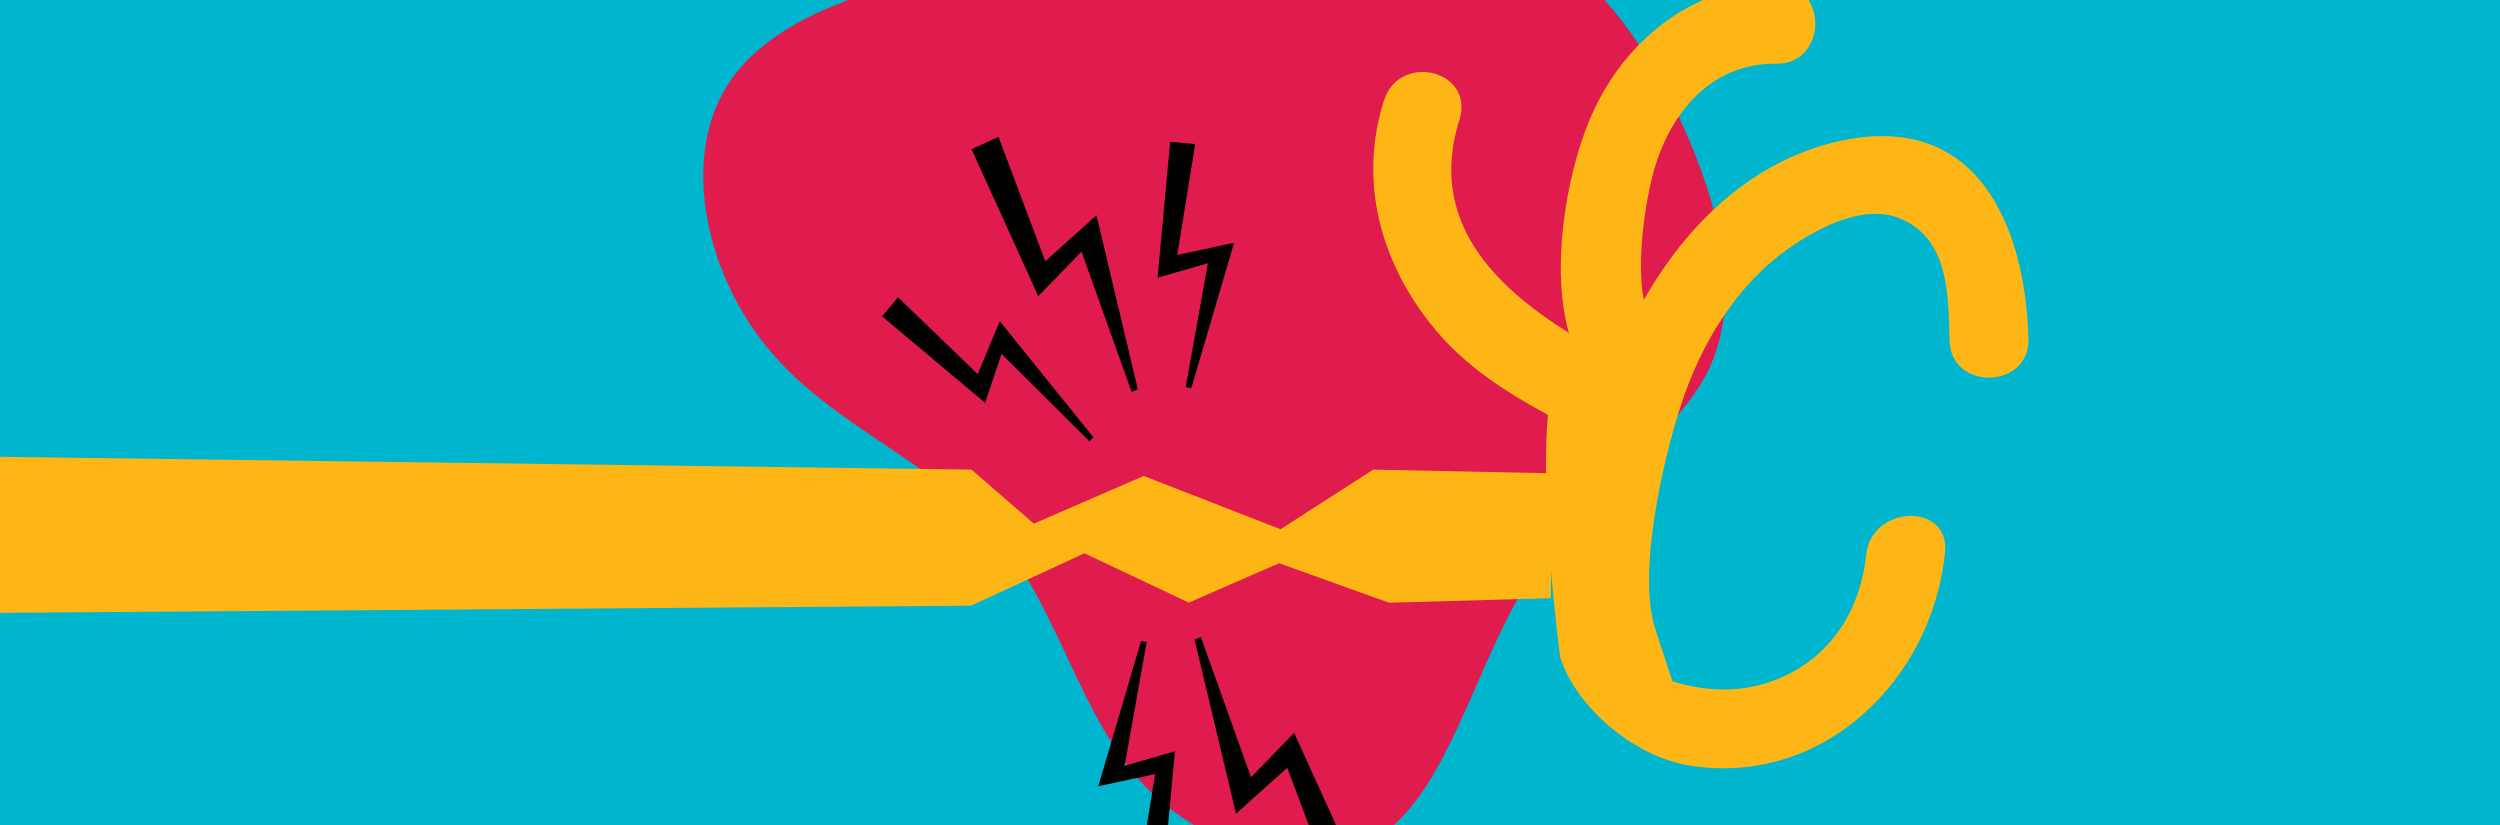
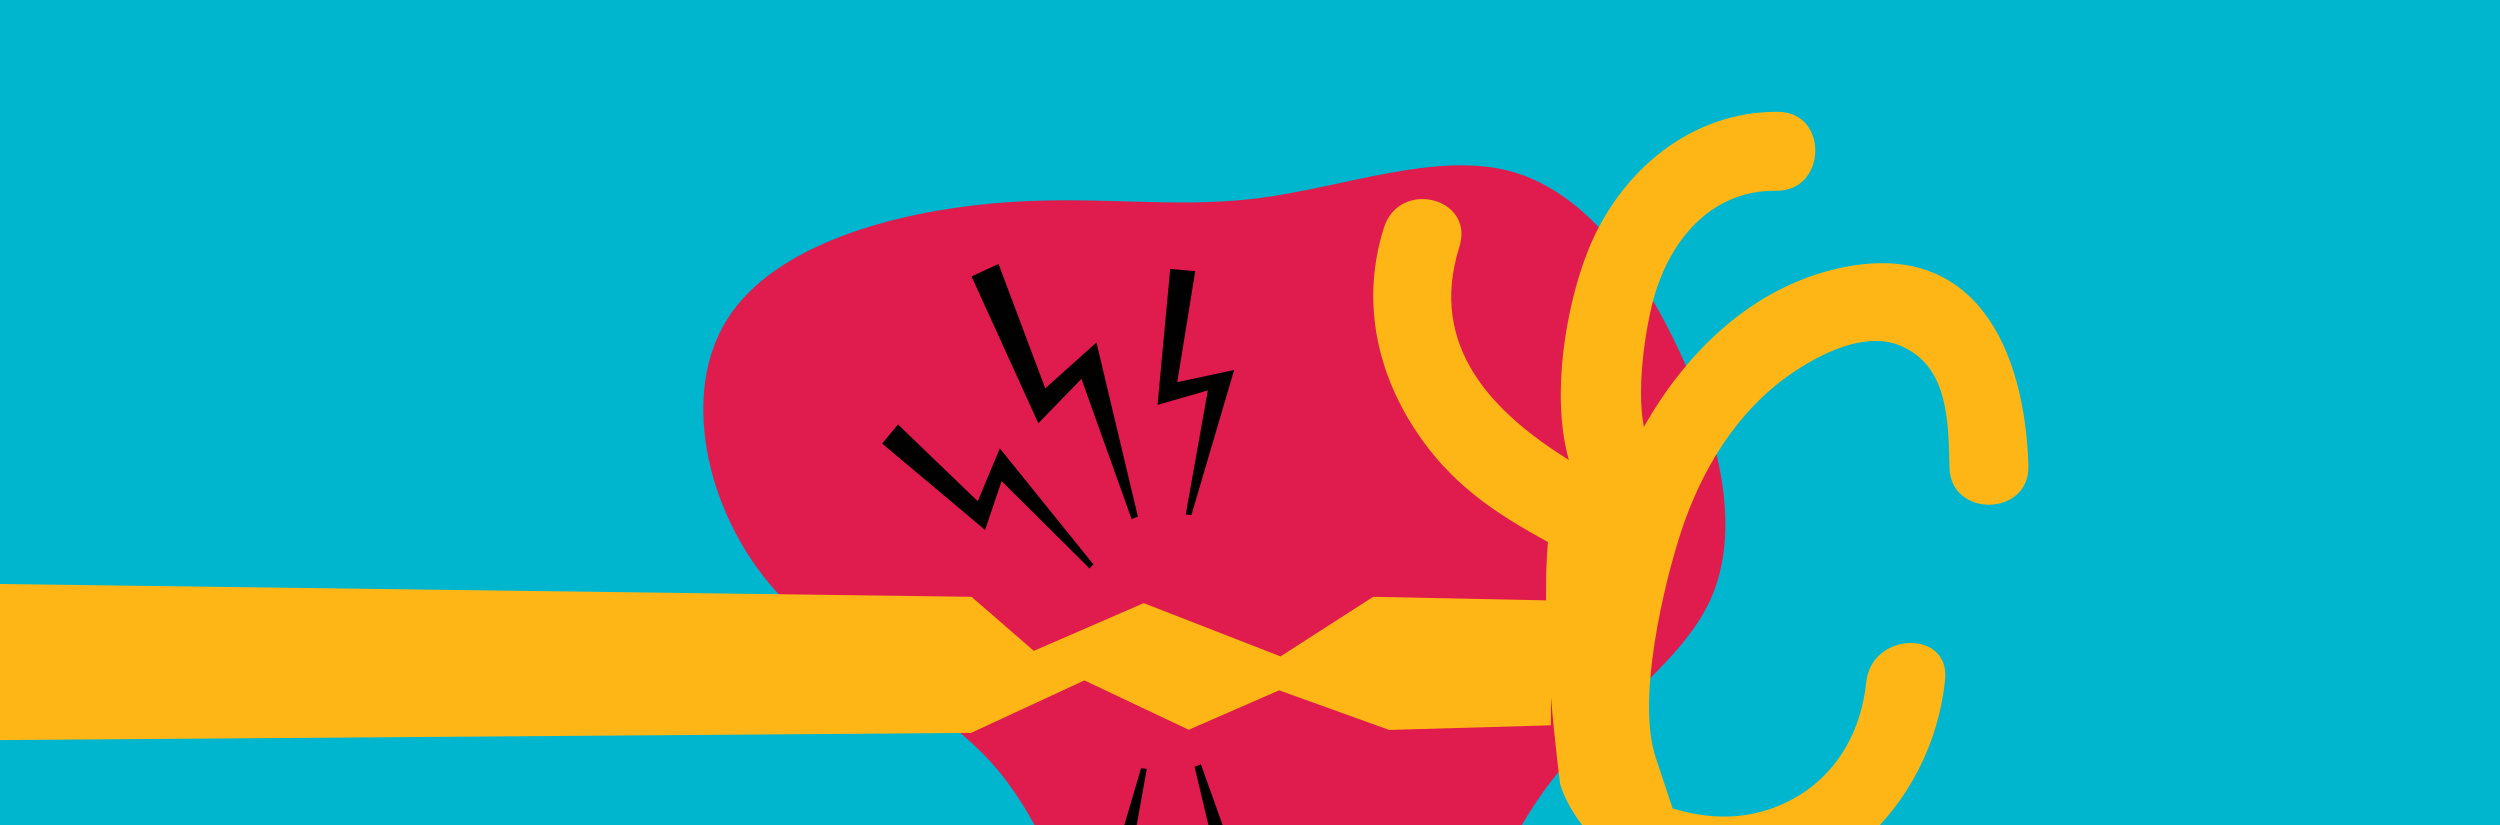
- <svg xmlns="http://www.w3.org/2000/svg" version="1.1" x="0px" y="0px" viewBox="0 0 1966 648" style="enable-background:new 0 0 1966 648;" xml:space="preserve">
-   <style type="text/css">
- 	.st0{fill:#00B6CF;}
- 	.st1{fill:#C09C55;}
- 	.st2{fill:#FDB615;}
- 	.st3{fill:#5E54A4;}
- 	.st4{fill:#DF1C4D;}
- 	.st5{fill:#4C4D4D;}
- 	.st6{fill:#7D7D7D;}
- 	.st7{fill:#4F3613;}
- 	.st8{fill:#010101;}
- 	.st9{fill:#B1E1EB;}
- 	.st10{fill:#60CAE6;}
- 	.st11{clip-path:url(#SVGID_2_);fill:#FFFFFF;}
- 	.st12{clip-path:url(#SVGID_4_);fill:#FFFFFF;}
- 	.st13{clip-path:url(#SVGID_6_);fill:#FFFFFF;}
- 	.st14{clip-path:url(#SVGID_8_);fill:#FFFFFF;}
- 	.st15{clip-path:url(#SVGID_10_);fill:#FFFFFF;}
- 	.st16{clip-path:url(#SVGID_12_);fill:#FFFFFF;}
- 	.st17{clip-path:url(#SVGID_14_);fill:#FFFFFF;}
- 	.st18{clip-path:url(#SVGID_16_);fill:#FFFFFF;}
- 	.st19{clip-path:url(#SVGID_18_);fill:#FFFFFF;}
- 	.st20{fill:#FFFFFF;}
- 	.st21{clip-path:url(#SVGID_20_);fill:#4C4D4D;}
- 	.st22{fill:#CCCBCA;}
- 	.st23{fill:#1D2959;}
- 	.st24{fill:none;stroke:#000000;stroke-width:8;stroke-linecap:round;stroke-linejoin:round;stroke-miterlimit:10;}
- 	.st25{clip-path:url(#SVGID_22_);}
- 	.st26{fill:#F8971D;}
- 	.st27{clip-path:url(#SVGID_22_);fill:#DF1C4D;}
- 	.st28{clip-path:url(#SVGID_22_);fill:#5E54A4;}
- 	.st29{clip-path:url(#SVGID_24_);}
- 	.st30{clip-path:url(#SVGID_24_);fill:#F8971D;}
- 	.st31{fill:#2CBAA8;}
- 	.st32{clip-path:url(#SVGID_24_);fill:#DF1C4D;}
- 	.st33{fill:#009444;}
- 	.st34{fill:#8DC63F;}
- 	.st35{fill-rule:evenodd;clip-rule:evenodd;fill:#FDB615;}
- 	.st36{clip-path:url(#SVGID_26_);}
- 	.st37{clip-path:url(#SVGID_26_);fill:#00B6CF;}
- 	.st38{clip-path:url(#SVGID_28_);}
- 	.st39{clip-path:url(#SVGID_28_);fill:#FDB615;}
- 	.st40{fill:#00B6CF;stroke:#00B6CF;stroke-width:20;stroke-linecap:round;stroke-miterlimit:10;}
- 	.st41{fill:#F78F1E;}
- 	.st42{fill:none;stroke:#DF1C4D;stroke-miterlimit:10;}
- 	.st43{fill:#00A9BF;}
- 	.st44{fill:#058FB3;}
- 	.st45{fill:#FDF391;}
- 	.st46{fill:#C1D730;}
- 	.st47{fill:#FCEC13;}
- 	.st48{fill:#FBD81C;}
- 	.st49{fill:#11AE55;}
- 	.st50{fill:#0FA84C;}
- 	.st51{fill:#EC5283;}
- 	.st52{fill:#EF3F3B;}
- 	.st53{fill:#F04B39;}
- 	.st54{fill:#D9E25A;}
- 	.st55{fill:#F99D2B;}
- 	.st56{fill:#FCD502;}
- 	.st57{fill:#EE5963;}
- 	.st58{fill:#65CBE6;}
- </style>
-   <g id="Layer_1">
-     <rect x="-72" y="-70.9" class="st0" width="2103.6" height="784.4" />
+ <svg xmlns="http://www.w3.org/2000/svg" viewBox="0 0 1966 648">
+   <defs>
+     <style>.cls-1{fill:#00b6cf;}.cls-2{fill:#df1c4d;}.cls-3{fill:#fdb615;}.cls-4{fill:#010101;}</style>
+   </defs>
+   <g id="Layer_1" data-name="Layer 1">
+     <rect class="cls-1" x="-72" y="-70.86" width="2103.63" height="784.35" />
  </g>
-   <g id="_x30_1_x5F_RUBBLE">
- </g>
-   <g id="_x30_2_x5F_COUGHING">
- </g>
-   <g id="_x30_3_x5F_THIRSTY">
- </g>
-   <g id="_x30_4_x5F_HUNGRY">
- </g>
-   <g id="_x30_5_x5F_FIRSTAID">
-     <g transform="translate(300,300)">
-       <path class="st4" d="M887.9-348.9c58.4,15.9,102.3,76.1,133.2,142.7c30.9,66.4,48.9,139.3,23.6,194.7    c-25.5,55.4-94.3,93.2-138.8,161.6c-44.7,68.2-65,166.8-117.7,205.1c-52.7,38.2-137.7,15.9-188.6-37.9    c-50.7-53.9-67.3-139.1-115.7-196.3c-48.4-57-128.8-85.7-178.8-145.6c-50.2-59.8-70-150.6-32.9-208.6    c37-58.2,130.7-83.6,208.8-90.6c77.9-7,140,4.5,207.7-3.9C756.3-336.2,829.4-364.8,887.9-348.9z" />
-     </g>
-     <path class="st2" d="M1302.2,496.2c-15.6-45.5,6.4-137,19.7-177.6c15.8-48.3,43.3-94.6,86.2-124.3c22.8-15.8,58-33.8,85.6-22.7   c39.6,15.9,38.4,61.7,39.4,96.4c1.2,39.6,63.2,38.2,62.1-1.7c-2.7-90.4-41.1-179.6-149.4-155.2c-67.7,15.2-119.2,65-153.1,124.8   c-6.6-34.2,2.8-86.2,9.4-106.7c14.1-44.3,46.1-79.6,94.7-79.1c39.9,0.5,41.5-61.6,1.7-62.1c-68-0.8-124.5,46.2-149.6,109   c-17,42.5-29.7,113.2-15.1,164.8c-58.6-36.7-111.2-88.1-86.1-167.7c12.2-38.7-47.2-53.5-59.4-14.9c-17.7,56.1-6.2,111.3,24.2,158.2   c27.9,42.9,63,66,104.8,88.9c-6.4,71.1,9.6,190.6,9.6,190.6c11.7,37.3,56.5,78.2,102.7,85.3c104.2,16,189.6-67.3,200-167.5   c4.1-39.9-57.9-38-62.1,1.7c-3.7,36-20.4,69-52.7,89.1c-29.9,18.1-63.1,21.5-99.6,10.3" />
-     <polygon class="st2" points="1219.6,470.4 1092.4,474 1005.9,442.9 934.8,473.9 852.8,435.1 763.6,476.3 -74.8,482.5 -71.4,358.3    764,369.3 813,411.8 899.4,374.3 1007,416.2 1079.9,369.3 1220.4,372.2  " />
-     <g>
-       <polygon class="st8" points="894.8,306.2 862.3,169.3 822,205.4 785.2,107.6 764,117.3 816.5,232.9 850.5,197.9 889.9,308.2   " />
-       <polygon class="st8" points="936.9,305.1 970.5,190.9 925.8,200.5 939.9,113.3 920.2,111.5 910.3,218.4 949.9,207 932.4,304.5       " />
-       <polygon class="st8" points="768.9,294.2 706.2,233.8 693.7,248.8 774.7,316.8 787.6,278.3 856.8,347.1 859.8,343.8 786.2,252.6       " />
-     </g>
-     <g>
-       <polygon class="st8" points="939.4,503 972,639.9 1012.3,603.8 1049,701.6 1070.3,691.9 1017.7,576.3 983.8,611.3 944.4,501   " />
-       <polygon class="st8" points="897.3,504.1 863.7,618.3 908.4,608.7 894.3,695.9 914,697.7 924,590.8 884.4,602.2 901.8,504.7   " />
-     </g>
+   <g id="_05_FIRSTAID" data-name="05_FIRSTAID">
+     <path class="cls-2" d="M1188,134.73c58.41,15.9,102.35,76.09,133.25,142.71,30.9,66.45,48.94,139.32,23.57,194.69-25.54,55.38-94.31,93.24-138.78,161.65-44.66,68.23-65,166.83-117.71,205.05S950.57,854.73,899.66,801C848.93,747,832.32,661.83,783.92,604.67c-48.41-57-128.78-85.74-178.8-145.57-50.19-59.84-70-150.58-32.86-208.63,37-58.23,130.75-83.59,208.8-90.56,77.88-7,140,4.47,207.73-3.93C1056.31,147.41,1129.36,118.83,1188,134.73Z" />
+     <path class="cls-3" d="M1302.2,596.18c-15.64-45.46,6.37-137,19.68-177.63,15.82-48.32,43.33-94.58,86.22-124.32,22.84-15.84,58-33.77,85.57-22.68,39.56,15.89,38.38,61.72,39.41,96.37,1.17,39.65,63.23,38.23,62.05-1.68-2.67-90.37-41.06-179.57-149.39-155.21-67.72,15.23-119.17,65-153,124.75-6.6-34.19,2.85-86.24,9.38-106.7,14.11-44.27,46.11-79.62,94.68-79.07,39.89.45,41.51-61.61,1.68-62.06-68-.76-124.5,46.21-149.62,109.05-17,42.52-29.66,113.16-15.1,164.77-58.57-36.68-111.19-88.12-86.09-167.73,12.21-38.73-47.21-53.51-59.39-14.88-17.67,56.05-6.21,111.34,24.22,158.24,27.86,42.92,63,66,104.8,88.91-6.38,71.12,9.63,190.55,9.63,190.55,11.66,37.34,56.53,78.21,102.7,85.31,104.19,16,189.61-67.33,200-167.5,4.15-39.91-57.92-38-62,1.68-3.75,36-20.38,69-52.68,89.09q-44.83,27.1-99.62,10.29" />
+     <polygon class="cls-3" points="1219.6 570.39 1092.4 574.01 1005.89 542.88 934.81 573.89 852.75 535.07 763.61 576.35 -74.8 582.55 -71.44 458.31 763.99 469.33 812.99 511.84 899.41 474.29 1006.99 516.2 1079.88 469.33 1220.44 472.23 1219.6 570.39" />
+     <polygon class="cls-4" points="894.83 406.19 862.25 269.31 821.99 305.38 785.24 207.59 763.99 217.34 816.54 332.87 850.45 297.93 889.87 408.2 894.83 406.19" />
+     <polygon class="cls-4" points="936.91 405.11 970.54 290.93 925.8 300.51 939.94 213.27 920.24 211.49 910.26 318.4 949.85 307 932.44 404.51 936.91 405.11" />
+     <polygon class="cls-4" points="768.9 394.16 706.2 333.84 693.7 348.81 774.67 416.77 787.64 378.34 856.84 447.08 859.84 443.82 786.24 352.6 768.9 394.16" />
+     <polygon class="cls-4" points="939.41 603.01 971.99 739.89 1012.26 703.82 1049 801.61 1070.26 791.86 1017.7 676.33 983.79 711.27 944.37 601 939.41 603.01" />
+     <polygon class="cls-4" points="897.33 604.09 863.7 718.27 908.45 708.68 894.3 795.93 914.01 797.71 923.99 690.8 884.39 702.2 901.8 604.69 897.33 604.09" />
  </g>
-   <g id="_x30_6_x5F_LOST_PET">
- </g>
-   <g id="_x30_7_x5F_CHILLY">
- </g>
-   <g id="_x30_8_x5F_CAUGHT_IN_CRACK">
- </g>
-   <g id="_x30_9_x5F_WEATHER">
- </g>
-   <g id="_x31_0_x5F_FIRES">
- </g>
</svg>
